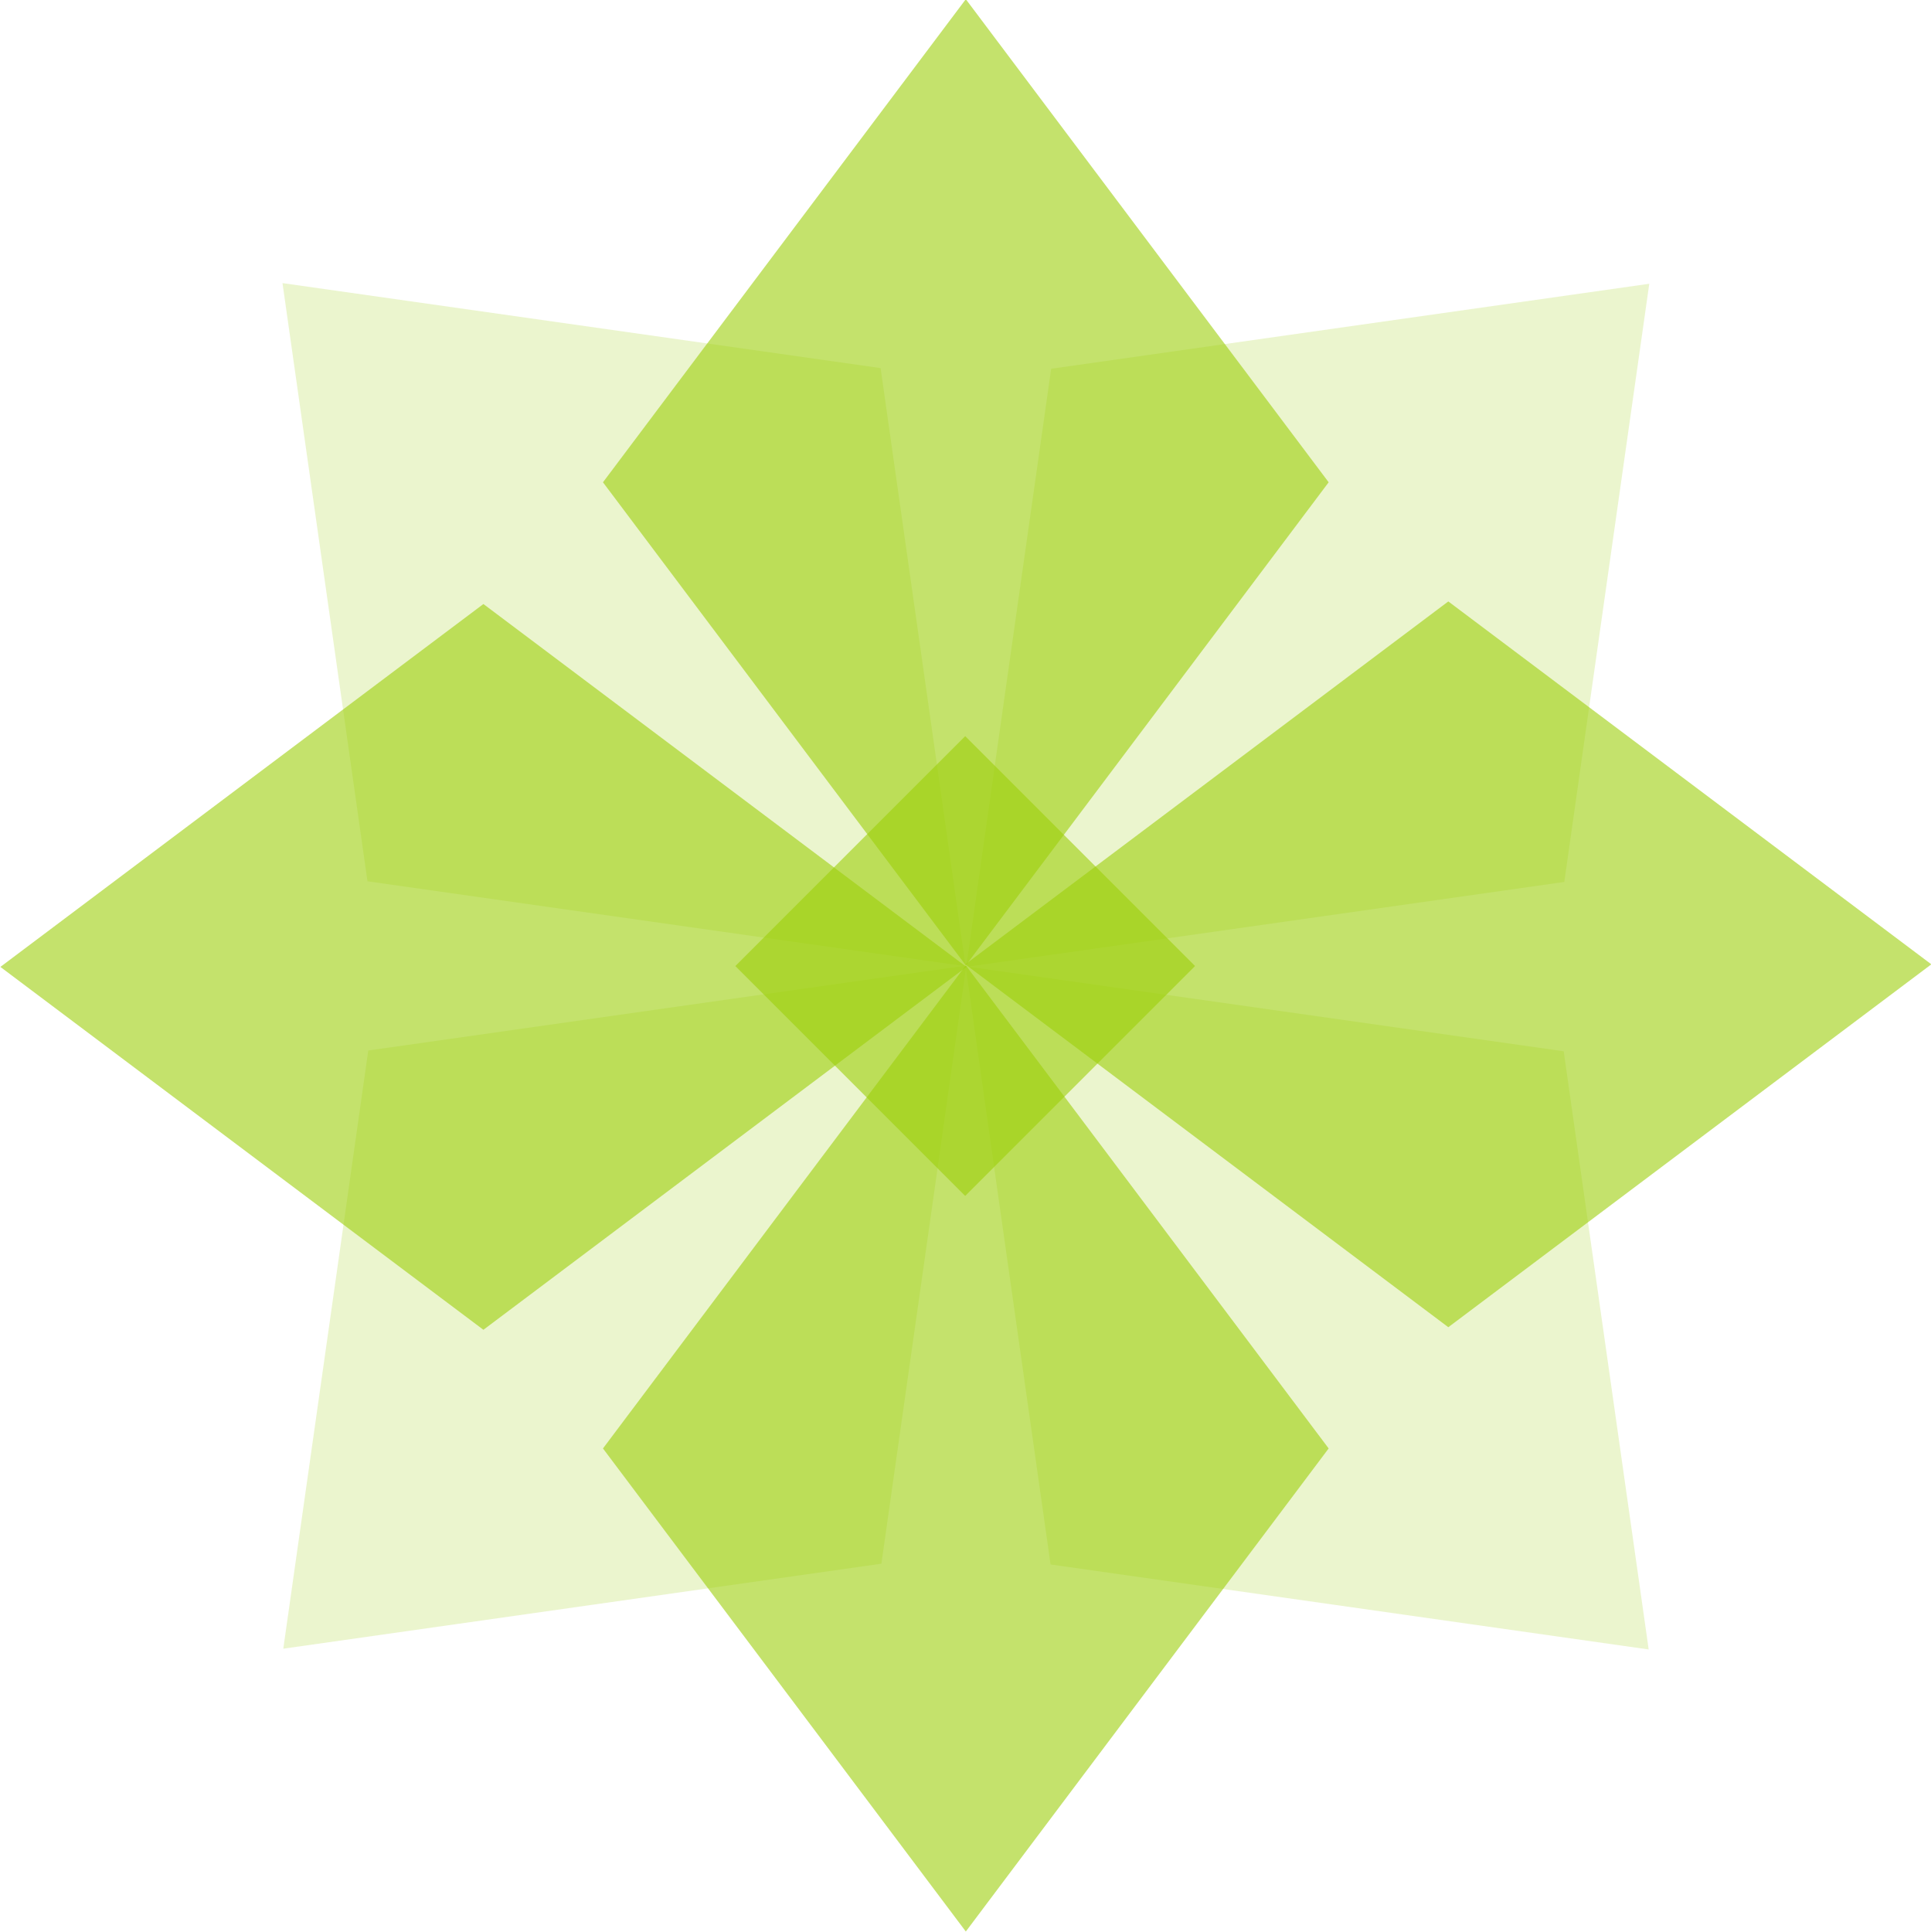
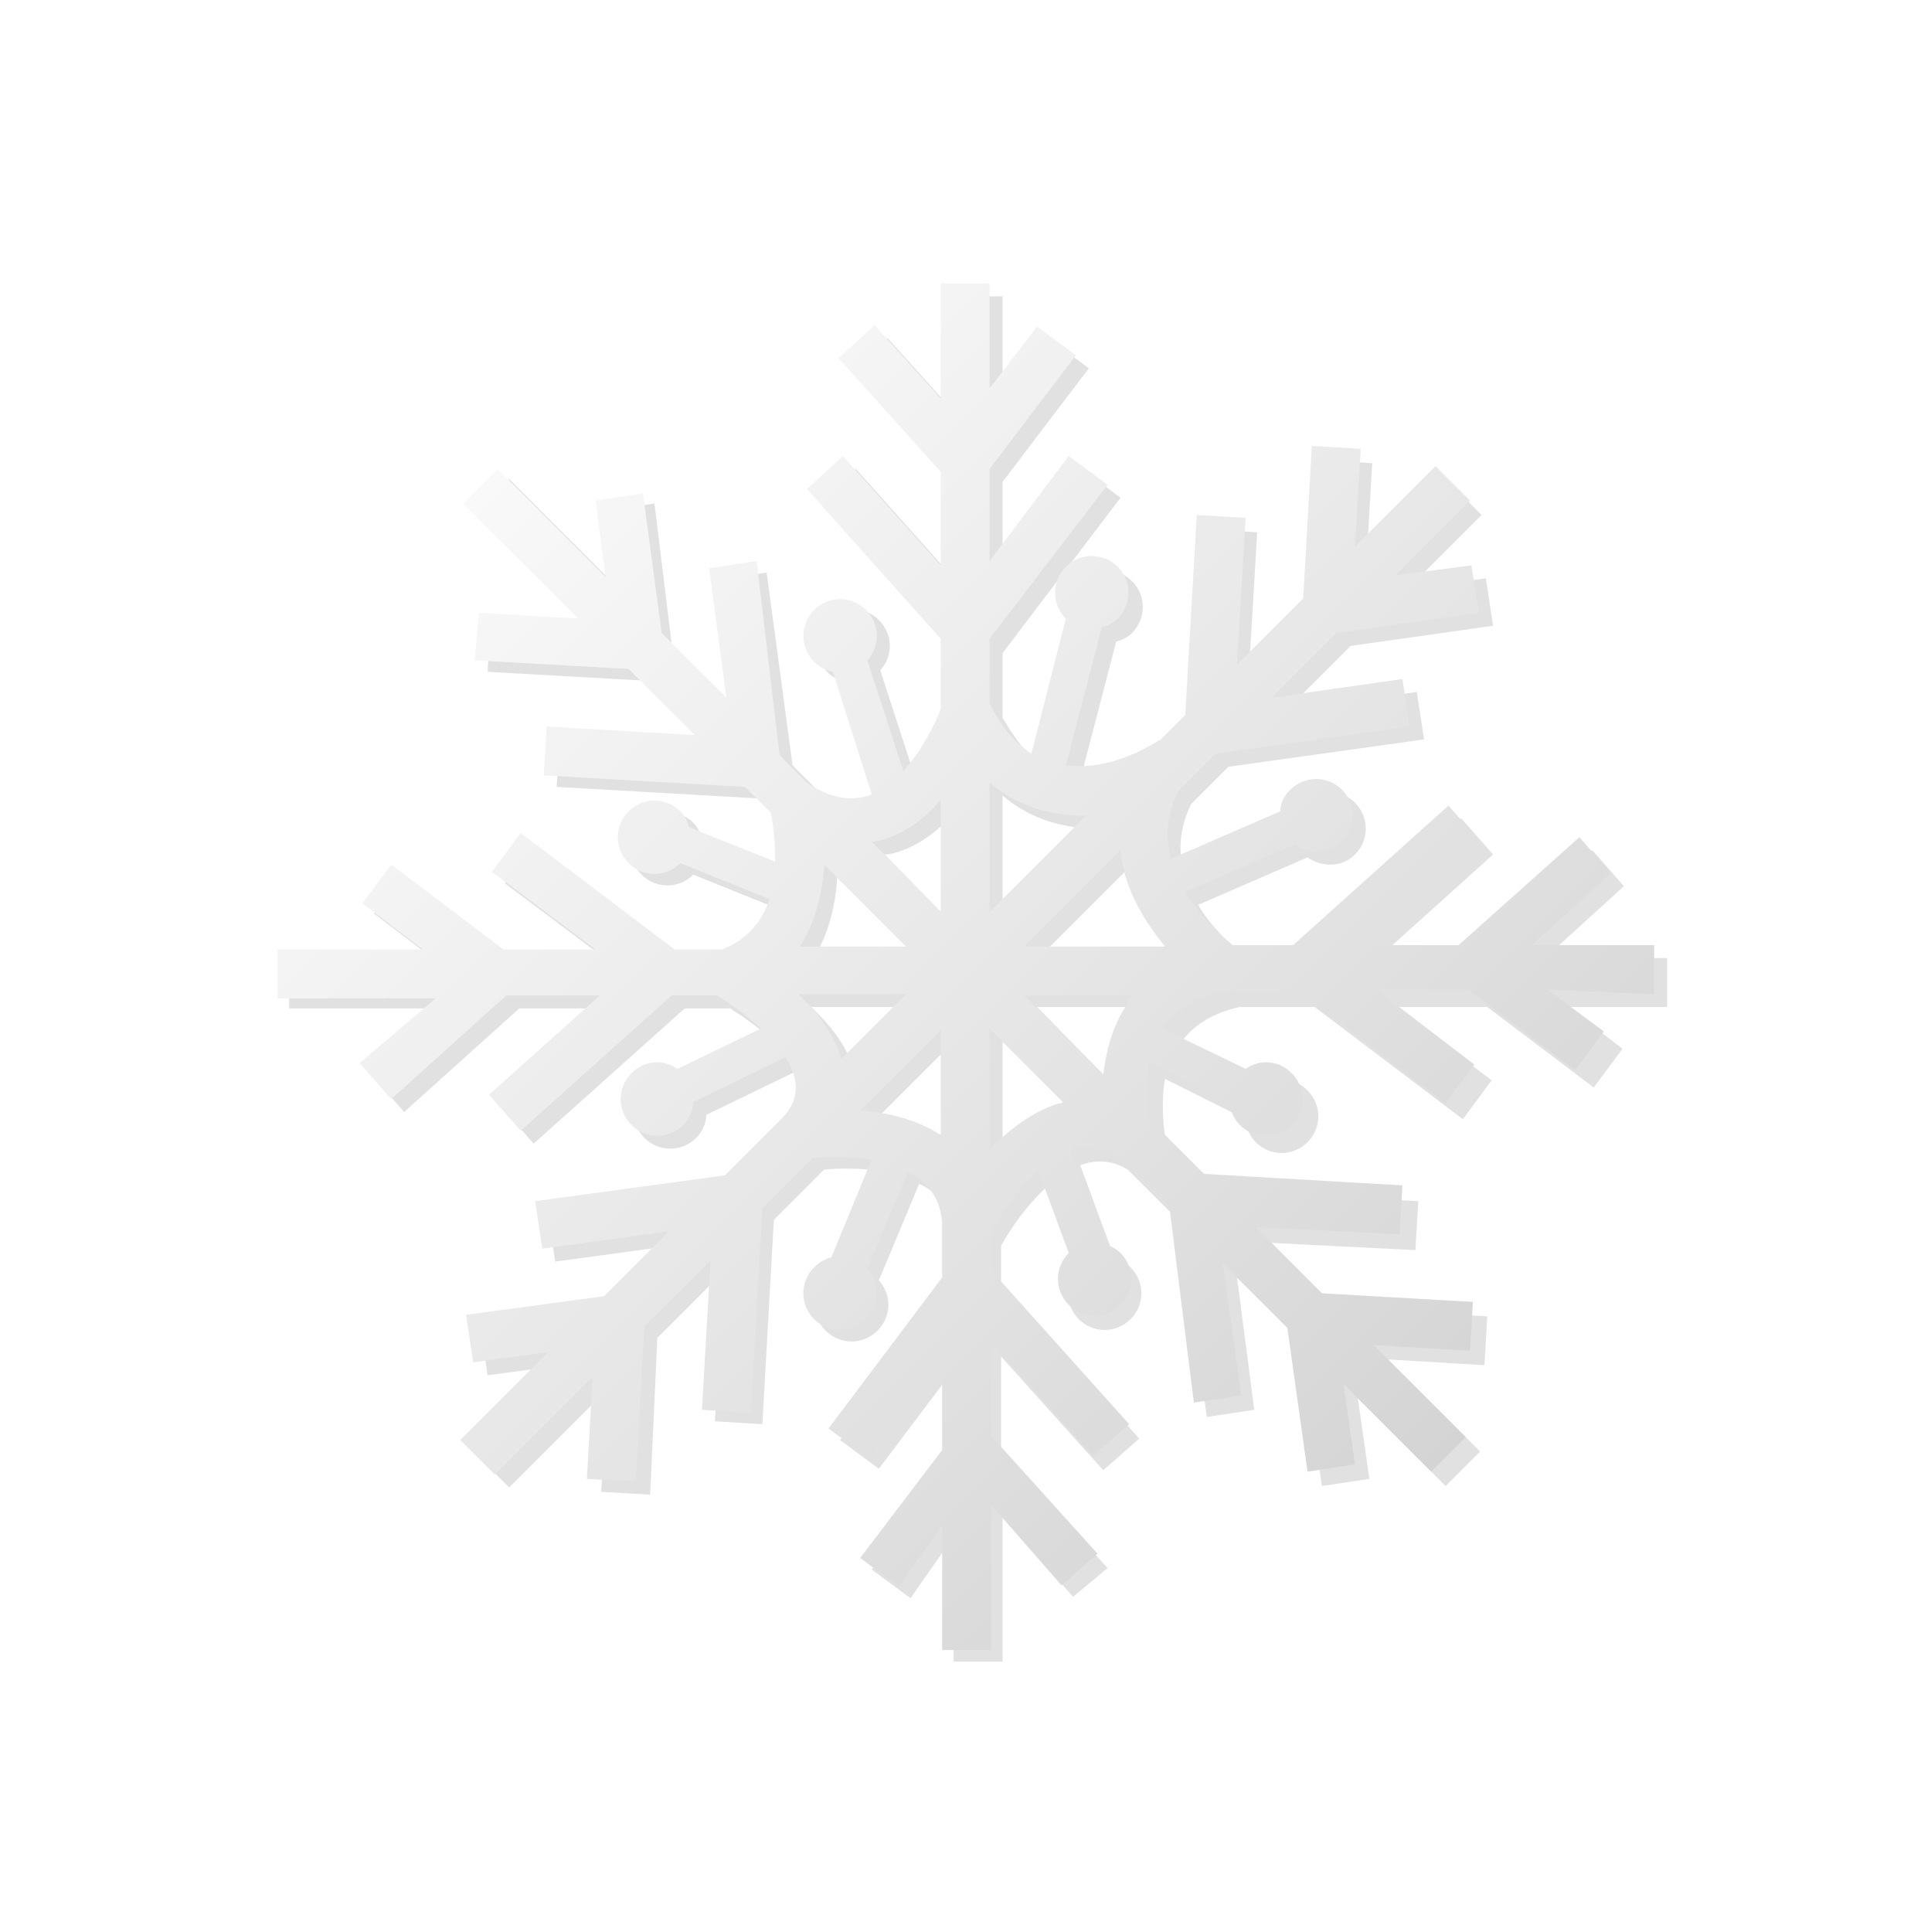
- <svg xmlns="http://www.w3.org/2000/svg" version="1.1" viewBox="0 0 134.2 134.3" preserveAspectRatio="xMidYMid meet">
-   <style>
-         .top {
-             transform-origin: 375px 532px;
-             -webkit-animation: rotate 4s cubic-bezier(.49,.05,.32,1.04) infinite alternate;
-             -webkit-transform-origin: 50% 50%;
-             animation: rotate 6s cubic-bezier(.49,.05,.32,1.04) infinite alternate;
-         }
-         .bottom path {
-             fill-opacity: 1;
-             fill: #9dce0a;
-             opacity: .2;
-         }
-         .top path {
-             fill-opacity: 1;
-             fill: #9dce0a;
-             opacity: .6;
-             animation: colorize 10s linear infinite alternate;
-             -webkit-animation: colorize 10s linear infinite alternate;
-         }
-         .braktearo {
-             fill-opacity: 1;
-             fill: #9dce0a;
-             opacity: .9;
-         }
-         @-webkit-keyframes rotate {
-             50% {
-                 -webkit-transform: rotate(360deg);
-             }
-         }
-         @keyframes rotate {
-             50% {
-                 transform: rotate(360deg);
-             }
-         }
-         @-webkit-keyframes colorize {
-             0% {
-                 opacity: .6;
-             }
-             60% {
-                 opacity: .0;
-             }
-             80% {
-                 opacity: .6;
-             }
-         }
-         @keyframes colorize {
-             0% {
-                 opacity: .6;
-             }
-             60% {
-                 opacity: .0;
-             }
-             80% {
-                 opacity: .6;
-             }
-         }
-     </style>
-   <g transform="translate(-307.8767,-465.2286)">
-     <g class="bottom">
-       <path transform="matrix(-0.1406648,0.9900573,-0.9900573,0.1406648,0,0)" d="m561.8-506.6 42 0 0 42-42 0z" />
-       <path transform="matrix(0.1406648,-0.9900573,0.9900573,-0.1406648,0,0)" d="m-645.7 422.6 42 0 0 42-42 0z" />
-       <path transform="matrix(0.9900573,0.1406648,0.1406648,0.9900573,0,0)" d="m266.6 451.9 42 0 0 42-42 0z" />
-       <path transform="matrix(-0.9900573,-0.1406648,-0.1406648,-0.9900573,0,0)" d="m-350.6-535.9 42 0 0 42-42 0z" />
+ <svg xmlns="http://www.w3.org/2000/svg" version="1.1" id="Layer_1" x="0px" y="0px" viewBox="0 0 134.2 134.3" style="enable-background:new 0 0 134.2 134.3;" xml:space="preserve">
+   <style type="text/css">
+ 	.st0{opacity:0.12;}
+ 	.st1{fill:url(#SVGID_1_);}
+ </style>
+   <g>
+     <g class="st0">
+       <path d="M115.9,70l0-3.4l-8.5,0l5.5-5l-2.2-2.5l-8.4,7.5l-6.5,0l8-7.2l-2.2-2.5l-10.8,9.7l-4.2,0c-0.3-0.3-0.8-0.6-1.3-1.2    c-0.7-0.7-1.5-1.6-2-2.5l7.6-3.3c1,0.7,2.4,0.7,3.3-0.2c1-1,1-2.6,0-3.6c-1-1-2.6-1-3.6,0c-0.4,0.4-0.7,0.9-0.7,1.5l-7.6,3.3    c-0.4-1.5-0.3-3,0.5-4.7l2.6-2.6L99,51.4l-0.5-3.3l-9.1,1.3l4.5-4.5l9.9-1.4l-0.5-3.3l-5.5,0.8l5.2-5.2l-2.4-2.4l-5.6,5.6l0.4-6.8    l-3.4-0.2l-0.6,10.6l-4.6,4.6l0.6-10.2l-3.4-0.2l-0.8,13.9l-1.7,1.7L81,52.8c-0.2,0.1-2.9,1.8-5.9,1.4l2.5-9.6    c0.4-0.1,0.8-0.3,1.1-0.6c1-1,1-2.6,0-3.6c-1-1-2.6-1-3.6,0c-1,1-1,2.6,0,3.6c0,0,0,0,0,0l-2.4,9.4c-0.4-0.3-0.8-0.6-1.2-1    c-0.6-0.6-1.2-1.5-1.8-2.5l0-4.5l8.2-10.8l-2.7-2l-5.5,7.3l0-6.4l6-7.9l-2.7-2l-3.3,4.3l0-7.3l-3.4,0l0,8l-4.6-5.1l-2.5,2.3    l7.1,7.9l0,6.5l-6.8-7.6L57,34.7l9.3,10.4l0,4.9c-0.4,1-1.3,2.9-2.6,4.3l-2.5-7.7c0.9-1,0.9-2.5-0.1-3.5c-1-1-2.6-1-3.6,0    c-1,1-1,2.6,0,3.6c0.4,0.4,0.8,0.6,1.3,0.7l2.7,8.5c-0.1,0-0.1,0.1-0.2,0.1c-1.3,0.4-2.7,0.2-4.3-0.9l-1.9-1.9l-1.8-13.4l-3.3,0.5    l1.2,9l-4.5-4.5L45.5,35l-3.3,0.5l0.7,5.3l-7.5-7.5L33,35.7l8,8l-6.9-0.4l-0.2,3.4l10.7,0.6l4.6,4.6l-10.3-0.6l-0.2,3.4l14,0.8    l1.8,1.8c0.1,0.6,0.3,1.9,0.3,3.4l-6-2.4c-0.1-0.4-0.3-0.8-0.6-1.1c-1-1-2.6-1-3.6,0c-1,1-1,2.6,0,3.6c1,1,2.6,1,3.6,0    c0,0,0,0,0,0l6.2,2.5c-0.5,1.5-1.5,2.8-3.3,3.5l-3.3,0l-10.7-8.1l-2,2.7l7.2,5.4l-6.4,0L28,60.8l-2,2.7l4.2,3.2l-10.1,0l0,3.4    l11,0l-5.2,4.7l2.2,2.5l8-7.2l6.5,0L34.9,77l2.2,2.5l10.5-9.4l3.2,0c0,0,0.1,0.1,0.1,0.1c0.7,0.4,1.8,1.2,2.9,2.2l-5.8,2.8    c-1-0.7-2.3-0.6-3.2,0.3c-1,1-1,2.6,0,3.6c1,1,2.6,1,3.6,0c0.4-0.4,0.7-1,0.7-1.6l6.4-3.1c1.5,2.3,0.3,3.7-0.3,4.3l-3.9,3.9    l-13.2,1.8l0.5,3.3l8.8-1.2L43,91l-9.6,1.3l0.5,3.3l5.2-0.7l-6.1,6.1l2.4,2.4l6.8-6.8l-0.4,7.1l3.4,0.2L45.7,93l4.6-4.6l-0.6,10.4    L53,99l0.8-14.2l3.5-3.5c1-0.1,2.6-0.1,4.1,0.1l-2.8,6.8c-0.4,0.1-0.8,0.3-1.2,0.7c-1,1-1,2.6,0,3.6c1,1,2.6,1,3.6,0    c1-1,1-2.5,0.1-3.5l2.8-6.7c0.5,0.2,0.9,0.5,1.3,0.9c0.7,0.7,1.1,1.7,1.1,2.9l0,1.6l0,1.9l-7.9,10.5l2.7,2l5.2-6.9l0,6.4l-5.7,7.5    l2.7,2l3-4.3l0,8.7h3.4l0-10.1l4.9,5.6L77,109l-7.4-8.2l0-6.5l7.1,7.9l2.5-2.2l-9.6-10.7l0-2.7c0.6-1.1,1.8-2.9,3.3-4.2l2.1,5.7    c0,0,0,0,0,0c-1,1-1,2.6,0,3.6c1,1,2.6,1,3.6,0c1-1,1-2.6,0-3.6c-0.3-0.3-0.7-0.5-1.1-0.6l-2.4-6.5c0.1,0,0.2-0.1,0.3-0.1    c1-0.3,2-0.2,3,0.4l3.6,3.6l1.9,13.6l3.3-0.5L86,88.8l4.5,4.5l1.4,10l3.3-0.5l-0.8-5.6l6.1,6.1l2.4-2.4l-6.4-6.4l6.7,0.4l0.2-3.4    L93,91l-4.6-4.6l10,0.5l0.2-3.4l-13.8-0.8L81,79c-0.1-0.7-0.3-2.4,0-4l5.6,2.8c0,0.6,0.3,1.2,0.7,1.6c1,1,2.6,1,3.6,0    c1-1,1-2.6,0-3.6c-0.9-0.9-2.2-1-3.2-0.3L82,72.6c0.9-1.3,2.3-2.2,4.2-2.6l5.2,0l10.3,7.8l2-2.7L97,70l6.4,0l7.4,5.6l2-2.7L109,70    L115.9,70z M62.5,59.2c1.5-0.5,2.8-1.5,3.8-2.7l0,7.8l-4.8-4.9C61.8,59.4,62.2,59.3,62.5,59.2z M56.5,66.7    c1.1-1.7,1.6-3.8,1.7-5.7l5.7,5.7L56.5,66.7z M56.8,70.4c-0.1-0.1-0.3-0.3-0.4-0.4l7.5,0l-4.5,4.5C59,73.1,58.2,71.8,56.8,70.4z     M60.7,78l5.6-5.6l0,7.3C64.6,78.7,62.5,78.2,60.7,78z M69.7,64.3l0-9c2.1,1.8,4.5,2.3,6.7,2.3L69.7,64.3z M74.5,77.6    c-1.9,0.6-3.5,1.9-4.8,3.2l0-8.4l5.1,5.1C74.7,77.6,74.6,77.6,74.5,77.6z M79.2,70.8c-1,1.5-1.4,3.2-1.6,4.8L72.1,70l7.6,0    C79.5,70.3,79.3,70.5,79.2,70.8z M72.1,66.7l6.7-6.7c0.2,2.3,1.3,4.5,3.1,6.7L72.1,66.7z" />
    </g>
-     <g class="top">
-       <path transform="matrix(-0.6006112,-0.7995412,0.6006112,-0.7995412,0,0)" d="m-687.1-62.7 42 0 0 42-42 0z" />
-       <path transform="matrix(-0.7995412,0.6006112,-0.7995412,-0.6006112,0,0)" d="m166.6-719.6 42 0 0 42-42 0z" />
-       <path transform="matrix(0.6006112,0.7995412,-0.6006112,0.7995412,0,0)" d="m603.1-21.3 42 0 0 42-42 0z" />
-       <path transform="matrix(0.7995412,-0.6006112,0.7995412,0.6006112,0,0)" d="m-250.7 635.8 42 0 0 42-42 0z" />
-       <path transform="matrix(0.7071068,0.7071068,-0.7071068,0.7071068,0,0)" d="m630.3 100 22.6 0 0 22.6-22.6 0z" />
+     <g>
+       <g>
+         <linearGradient id="SVGID_1_" gradientUnits="userSpaceOnUse" x1="33.294" y1="33.658" x2="100.908" y2="101.271">
+           <stop offset="0" style="stop-color:#F9F9FA" />
+           <stop offset="0.662" style="stop-color:#E2E2E3" />
+           <stop offset="1" style="stop-color:#D4D4D5" />
+         </linearGradient>
+         <path class="st1" d="M115,69.1l0-3.4l-8.5,0l5.5-5l-2.2-2.5l-8.4,7.5l-6.5,0l8-7.2l-2.2-2.5l-10.8,9.7l-4.2,0     c-0.3-0.3-0.8-0.6-1.3-1.2c-0.7-0.7-1.5-1.6-2-2.5l7.6-3.3c1,0.7,2.4,0.7,3.3-0.2c1-1,1-2.6,0-3.6c-1-1-2.6-1-3.6,0     c-0.4,0.4-0.7,0.9-0.7,1.5l-7.6,3.3c-0.4-1.5-0.3-3,0.5-4.7l2.6-2.6l13.5-1.9l-0.5-3.3l-9.1,1.3l4.5-4.5l9.9-1.4l-0.5-3.3L97,40     l5.2-5.2l-2.4-2.4L94.2,38l0.4-6.8L91.2,31l-0.6,10.6L86,46.2L86.6,36l-3.4-0.2l-0.8,13.9l-1.7,1.7l-0.7,0.4     c-0.2,0.1-2.9,1.8-5.9,1.4l2.5-9.6c0.4-0.1,0.8-0.3,1.1-0.6c1-1,1-2.6,0-3.6c-1-1-2.6-1-3.6,0c-1,1-1,2.6,0,3.6c0,0,0,0,0,0     l-2.4,9.4c-0.4-0.3-0.8-0.6-1.2-1c-0.6-0.6-1.2-1.5-1.7-2.5l0-4.5L77,33.7l-2.7-2l-5.5,7.3l0-6.4l6-7.9l-2.7-2l-3.3,4.3l0-7.3     l-3.4,0l0,8l-4.6-5.1l-2.5,2.3l7.1,7.9l0,6.5l-6.8-7.6l-2.5,2.3l9.3,10.4l0,4.9c-0.4,1-1.3,2.9-2.6,4.3l-2.5-7.7     c0.9-1,0.9-2.5-0.1-3.5c-1-1-2.6-1-3.6,0c-1,1-1,2.6,0,3.6c0.4,0.4,0.8,0.6,1.3,0.7l2.7,8.5c-0.1,0-0.1,0.1-0.2,0.1     c-1.3,0.4-2.7,0.2-4.3-0.9l-1.9-1.9L52.6,39l-3.3,0.5l1.2,9l-4.5-4.5l-1.3-9.7l-3.3,0.5l0.7,5.3l-7.5-7.5l-2.4,2.4l8,8l-6.9-0.4     L33,45.9l10.7,0.6l4.6,4.6L38,50.5l-0.2,3.4l14,0.8l1.8,1.8c0.1,0.6,0.3,1.9,0.3,3.4l-6-2.4c-0.1-0.4-0.3-0.8-0.6-1.1     c-1-1-2.6-1-3.6,0c-1,1-1,2.6,0,3.6c1,1,2.6,1,3.6,0c0,0,0,0,0,0l6.2,2.5c-0.5,1.5-1.5,2.8-3.3,3.5l-3.3,0l-10.7-8.1l-2,2.7     l7.2,5.4l-6.4,0l-7.8-5.9l-2,2.7l4.2,3.2l-10.1,0l0,3.4l11,0L25,73.9l2.2,2.5l8-7.2l6.5,0L34,76.1l2.2,2.5l10.5-9.4l3.2,0     c0,0,0.1,0.1,0.1,0.1c0.7,0.4,1.8,1.2,2.9,2.2l-5.8,2.8c-1-0.7-2.3-0.6-3.2,0.3c-1,1-1,2.6,0,3.6c1,1,2.6,1,3.6,0     c0.4-0.4,0.7-1,0.7-1.6l6.4-3.1c1.5,2.3,0.3,3.7-0.3,4.3l-3.9,3.9l-13.2,1.8l0.5,3.3l8.8-1.2l-4.5,4.5l-9.6,1.3l0.5,3.3l5.2-0.7     l-6.1,6.1l2.4,2.4l6.8-6.8l-0.4,7.1l3.4,0.2l0.6-10.8l4.6-4.6L48.8,98l3.4,0.2L53,84l3.5-3.5c1-0.1,2.6-0.1,4.1,0.1l-2.8,6.8     c-0.4,0.1-0.8,0.3-1.2,0.7c-1,1-1,2.6,0,3.6c1,1,2.6,1,3.6,0c1-1,1-2.5,0.1-3.5l2.8-6.7c0.5,0.2,0.9,0.5,1.3,0.9     c0.7,0.7,1.1,1.7,1.1,2.9l0,1.6l0,1.9l-7.9,10.5l2.7,2l5.2-6.9l0,6.4l-5.7,7.5l2.7,2l3-4.3l0,8.7h3.4l0-10.1l4.9,5.6l2.5-2.2     l-7.4-8.2l0-6.5l7.1,7.9l2.5-2.2l-9.6-10.7l0-2.7c0.6-1.1,1.8-2.9,3.3-4.2l2.1,5.7c0,0,0,0,0,0c-1,1-1,2.6,0,3.6c1,1,2.6,1,3.6,0     c1-1,1-2.6,0-3.6c-0.3-0.3-0.7-0.5-1.1-0.6l-2.4-6.5c0.1,0,0.2-0.1,0.3-0.1c1-0.3,2-0.2,3,0.4l3.6,3.6L83,97.5l3.3-0.5l-1.3-9.2     l4.5,4.5l1.4,10l3.3-0.5l-0.8-5.6l6.1,6.1l2.4-2.4l-6.4-6.4l6.7,0.4l0.2-3.4l-10.5-0.6l-4.6-4.6l10,0.5l0.2-3.4l-13.8-0.8     l-3.8-3.8c-0.1-0.7-0.3-2.4,0-4l5.6,2.8c0,0.6,0.3,1.2,0.7,1.6c1,1,2.6,1,3.6,0c1-1,1-2.6,0-3.6c-0.9-0.9-2.2-1-3.2-0.3l-5.8-2.8     c0.9-1.3,2.3-2.2,4.2-2.6l5.2,0l10.3,7.8l2-2.7l-6.8-5.2l6.4,0l7.4,5.6l2-2.7l-3.9-2.9L115,69.1z M61.6,58.3     c1.5-0.5,2.8-1.5,3.8-2.7l0,7.8l-4.8-4.9C60.9,58.5,61.3,58.4,61.6,58.3z M55.6,65.8c1.1-1.7,1.6-3.8,1.7-5.7l5.7,5.7L55.6,65.8z      M55.9,69.5c-0.1-0.1-0.3-0.3-0.4-0.4l7.5,0l-4.5,4.5C58.1,72.3,57.3,70.9,55.9,69.5z M59.8,77.2l5.6-5.6l0,7.3     C63.7,77.8,61.6,77.3,59.8,77.2z M68.8,63.4l0-9c2.1,1.8,4.5,2.3,6.7,2.3L68.8,63.4z M73.6,76.7c-1.9,0.6-3.5,1.9-4.8,3.2l0-8.4     l5.1,5.1C73.8,76.7,73.7,76.7,73.6,76.7z M78.3,69.9c-1,1.5-1.4,3.2-1.6,4.8l-5.5-5.5l7.6,0C78.6,69.4,78.4,69.6,78.3,69.9z      M71.2,65.8l6.7-6.7c0.2,2.3,1.3,4.5,3.1,6.7L71.2,65.8z" />
+       </g>
    </g>
  </g>
</svg>
